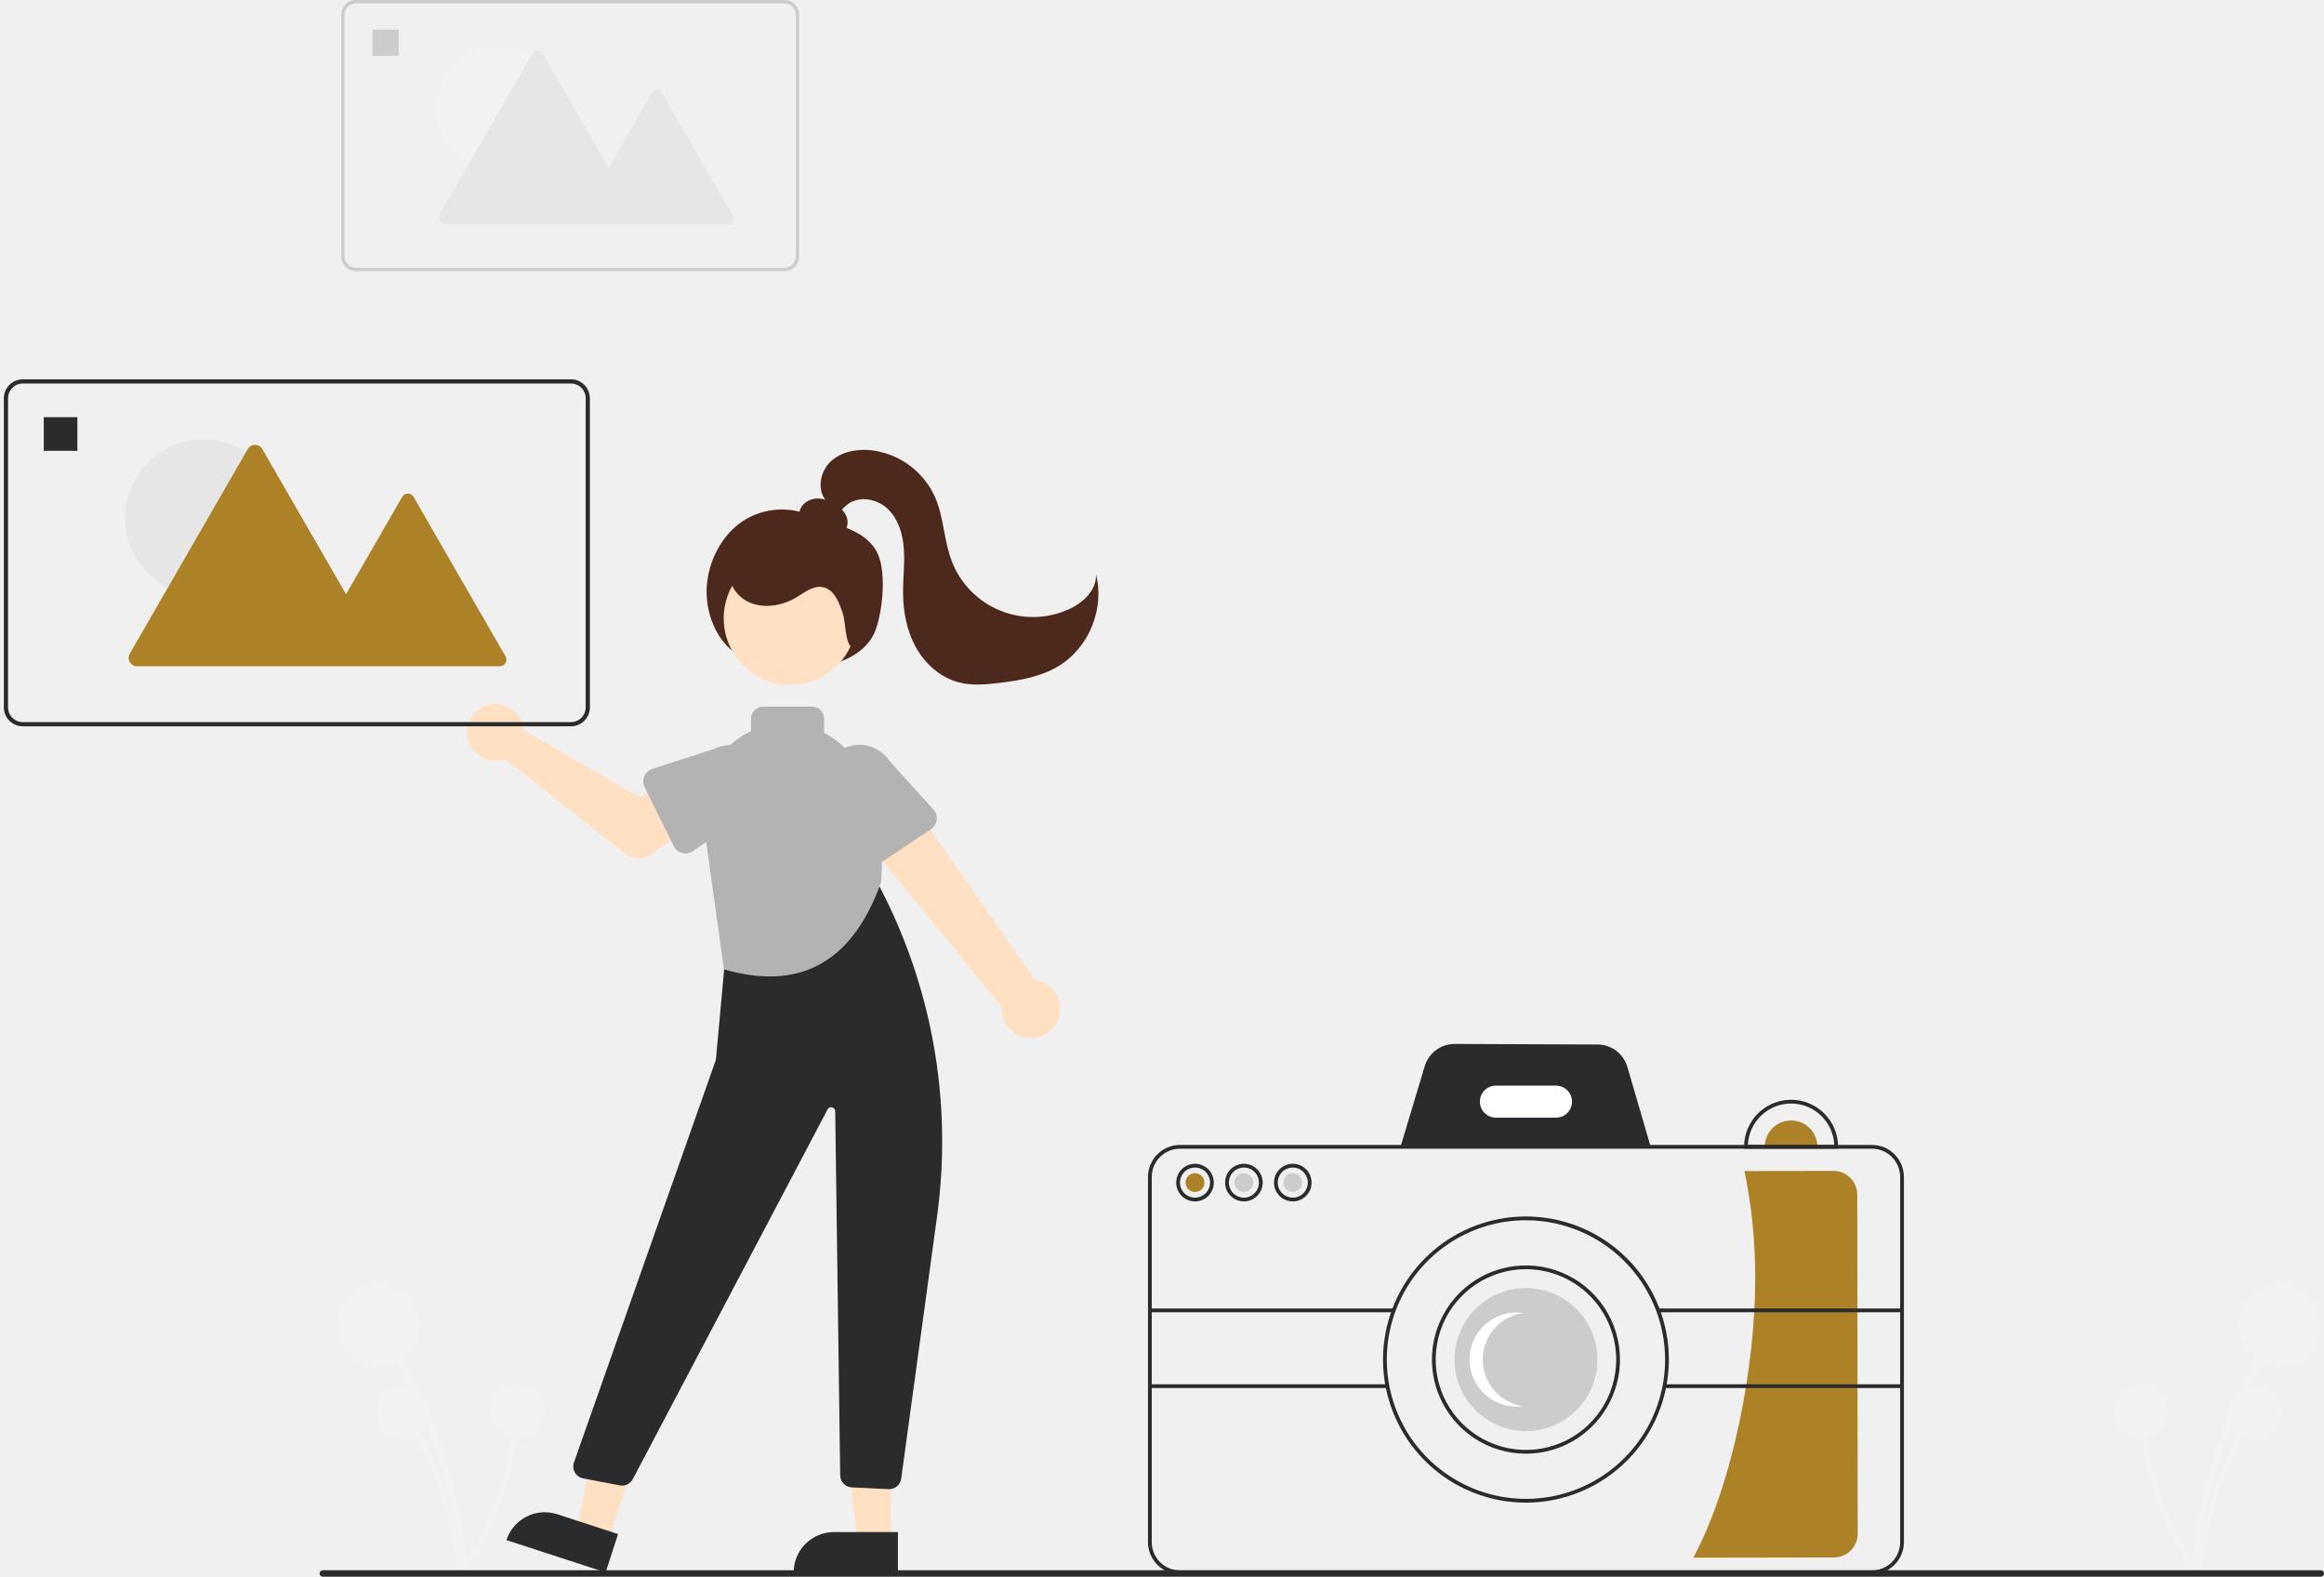
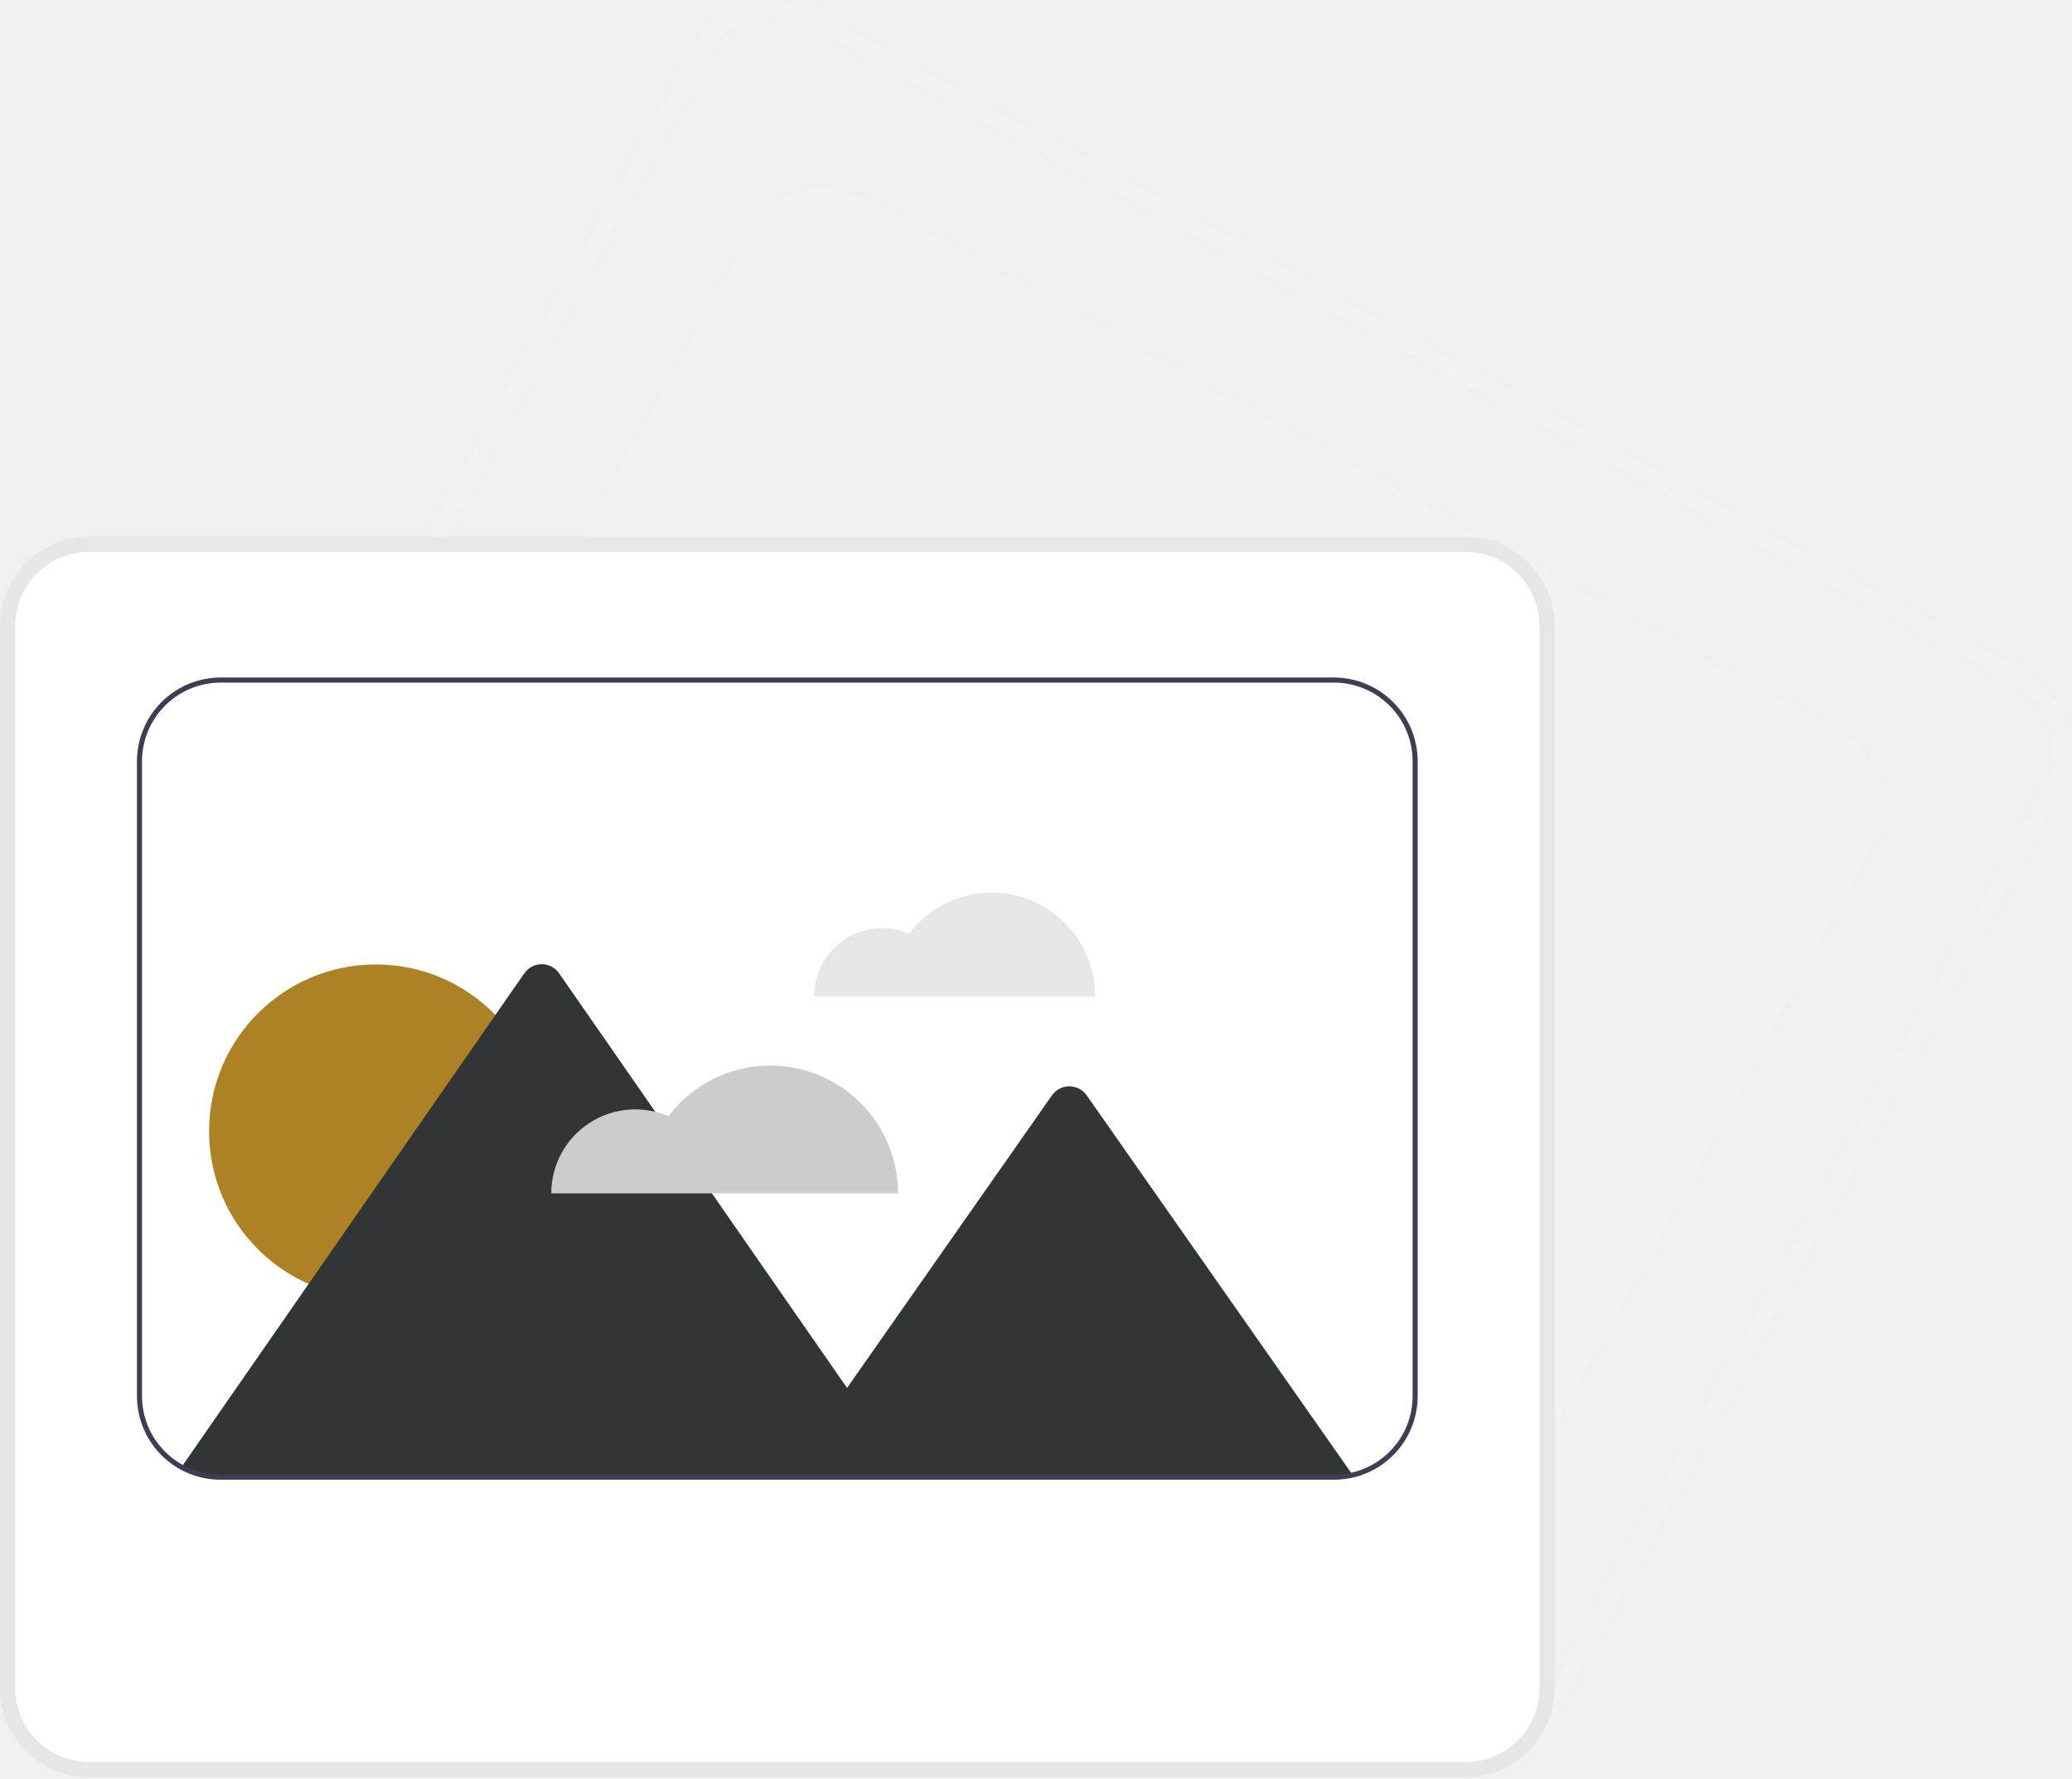
- <svg xmlns="http://www.w3.org/2000/svg" width="603" height="409" viewBox="0 0 603 409" fill="none">
-   <path d="M570.156 407.389C571.567 392.172 575.466 377.291 581.697 363.339C583.433 359.456 585.344 355.659 587.43 351.948C587.535 351.753 587.56 351.526 587.5 351.314C587.441 351.102 587.301 350.921 587.111 350.809C586.921 350.698 586.695 350.665 586.481 350.717C586.267 350.77 586.081 350.903 585.964 351.09C578.378 364.608 573.063 379.283 570.233 394.528C569.445 398.785 568.854 403.072 568.457 407.389C568.357 408.478 570.056 408.471 570.156 407.389Z" fill="#F2F2F2" />
-   <path d="M591.544 354.674C597.485 354.674 602.301 349.854 602.301 343.907C602.301 337.961 597.485 333.141 591.544 333.141C585.603 333.141 580.787 337.961 580.787 343.907C580.787 349.854 585.603 354.674 591.544 354.674Z" fill="#F2F2F2" />
-   <path d="M571.256 407.675C572.172 397.803 574.701 388.149 578.743 379.098C579.87 376.579 581.109 374.115 582.463 371.707C582.531 371.582 582.547 371.434 582.509 371.296C582.47 371.158 582.379 371.041 582.256 370.969C582.132 370.896 581.986 370.875 581.847 370.909C581.708 370.943 581.588 371.03 581.511 371.151C576.59 379.921 573.142 389.442 571.306 399.331C570.795 402.093 570.411 404.874 570.154 407.675C570.089 408.381 571.191 408.377 571.256 407.675H571.256Z" fill="#F2F2F2" />
-   <path d="M585.132 373.476C588.986 373.476 592.11 370.349 592.11 366.491C592.11 362.634 588.986 359.507 585.132 359.507C581.278 359.507 578.153 362.634 578.153 366.491C578.153 370.349 581.278 373.476 585.132 373.476Z" fill="#F2F2F2" />
-   <path d="M569.865 407.016C564.521 398.668 560.583 389.499 558.208 379.874C557.549 377.194 557.013 374.488 556.6 371.757C556.576 371.616 556.499 371.489 556.383 371.405C556.268 371.32 556.125 371.283 555.983 371.302C555.841 371.321 555.713 371.394 555.624 371.507C555.535 371.619 555.494 371.761 555.508 371.904C557.017 381.849 560.148 391.478 564.778 400.406C566.072 402.898 567.478 405.327 568.997 407.694C569.379 408.291 570.246 407.609 569.865 407.016Z" fill="#F2F2F2" />
-   <path d="M555.499 372.986C559.353 372.986 562.477 369.859 562.477 366.001C562.477 362.143 559.353 359.016 555.499 359.016C551.645 359.016 548.521 362.143 548.521 366.001C548.521 369.859 551.645 372.986 555.499 372.986Z" fill="#F2F2F2" />
-   <path d="M119.67 407.389C118.259 392.172 114.36 377.291 108.13 363.339C106.393 359.456 104.482 355.659 102.396 351.948C102.291 351.753 102.266 351.526 102.326 351.314C102.385 351.101 102.525 350.921 102.715 350.809C102.905 350.698 103.131 350.665 103.345 350.717C103.56 350.77 103.745 350.903 103.863 351.09C111.449 364.608 116.763 379.283 119.593 394.528C120.381 398.785 120.973 403.072 121.369 407.389C121.469 408.478 119.77 408.471 119.67 407.389Z" fill="#F2F2F2" />
-   <path d="M98.282 354.674C104.223 354.674 109.039 349.854 109.039 343.907C109.039 337.961 104.223 333.141 98.282 333.141C92.342 333.141 87.526 337.961 87.526 343.907C87.526 349.854 92.342 354.674 98.282 354.674Z" fill="#F2F2F2" />
-   <path d="M118.57 407.675C117.654 397.803 115.125 388.149 111.083 379.098C109.956 376.579 108.717 374.115 107.363 371.707C107.295 371.582 107.279 371.434 107.317 371.296C107.356 371.158 107.447 371.041 107.57 370.969C107.694 370.896 107.84 370.875 107.979 370.909C108.118 370.943 108.239 371.03 108.315 371.151C113.236 379.921 116.684 389.441 118.52 399.331C119.031 402.093 119.415 404.874 119.672 407.675C119.737 408.381 118.635 408.377 118.57 407.675H118.57Z" fill="#F2F2F2" />
-   <path d="M104.695 373.476C108.549 373.476 111.673 370.349 111.673 366.491C111.673 362.634 108.549 359.507 104.695 359.507C100.841 359.507 97.716 362.634 97.716 366.491C97.716 370.349 100.841 373.476 104.695 373.476Z" fill="#F2F2F2" />
-   <path d="M119.961 407.016C125.305 398.668 129.243 389.499 131.618 379.874C132.277 377.194 132.813 374.488 133.226 371.757C133.25 371.616 133.328 371.489 133.443 371.405C133.558 371.32 133.701 371.283 133.843 371.302C133.985 371.321 134.114 371.394 134.202 371.507C134.291 371.619 134.333 371.761 134.318 371.904C132.809 381.849 129.678 391.478 125.048 400.406C123.754 402.898 122.348 405.327 120.829 407.694C120.447 408.291 119.58 407.609 119.961 407.016H119.961Z" fill="#F2F2F2" />
-   <path d="M134.327 372.986C138.181 372.986 141.306 369.859 141.306 366.001C141.306 362.143 138.181 359.016 134.327 359.016C130.473 359.016 127.349 362.143 127.349 366.001C127.349 369.859 130.473 372.986 134.327 372.986Z" fill="#F2F2F2" />
-   <path d="M602.164 409H83.75C83.528 408.999 83.316 408.911 83.16 408.754C83.004 408.597 82.916 408.385 82.916 408.163C82.916 407.942 83.004 407.729 83.16 407.572C83.316 407.415 83.528 407.327 83.75 407.326H602.164C602.386 407.326 602.598 407.414 602.755 407.571C602.912 407.728 603 407.941 603 408.163C603 408.385 602.912 408.598 602.755 408.755C602.598 408.912 602.386 409 602.164 409Z" fill="#292B2C" />
-   <path d="M481.9 309.882L482.016 397.84C482.017 399.473 481.37 401.04 480.218 402.196C479.066 403.352 477.503 404.004 475.872 404.008L439.369 404.062C449.645 384.821 455.463 354.536 455.429 331.192C455.42 321.979 454.485 312.791 452.638 303.765L475.737 303.732C477.369 303.731 478.934 304.378 480.089 305.531C481.244 306.684 481.895 308.249 481.9 309.882Z" fill="#AD8226" />
-   <path d="M428.408 297.86L363.352 297.604L369.678 276.538C370.183 274.883 371.204 273.433 372.591 272.401C373.979 271.368 375.66 270.807 377.389 270.8H377.419L414.551 270.946C416.285 270.96 417.969 271.531 419.354 272.575C420.74 273.619 421.754 275.081 422.247 276.745L428.408 297.86Z" fill="#292B2C" />
-   <path d="M464.726 290.651C462.915 290.651 461.177 291.371 459.896 292.653C458.615 293.935 457.896 295.674 457.896 297.488H471.557C471.557 295.674 470.837 293.935 469.556 292.653C468.275 291.371 466.538 290.651 464.726 290.651Z" fill="#AD8226" />
-   <path d="M485.706 408.343H306.159C303.96 408.341 301.852 407.465 300.297 405.909C298.742 404.353 297.867 402.242 297.865 400.041V305.301C297.867 303.1 298.742 300.99 300.297 299.434C301.852 297.877 303.96 297.002 306.159 296.999H485.706C487.905 297.002 490.013 297.877 491.568 299.434C493.123 300.99 493.998 303.1 494 305.301V400.041C493.998 402.242 493.123 404.353 491.568 405.909C490.013 407.465 487.905 408.341 485.706 408.343ZM306.159 297.976C304.219 297.978 302.358 298.751 300.986 300.124C299.614 301.497 298.843 303.359 298.841 305.301V400.041C298.843 401.983 299.614 403.845 300.986 405.219C302.358 406.592 304.219 407.364 306.159 407.367H485.706C487.646 407.364 489.506 406.592 490.878 405.219C492.25 403.845 493.022 401.983 493.024 400.041V305.301C493.022 303.359 492.25 301.497 490.878 300.124C489.506 298.751 487.646 297.978 485.706 297.976H306.159Z" fill="#292B2C" />
-   <path d="M403.739 289.918H388.126C387.026 289.918 385.971 289.481 385.194 288.703C384.416 287.924 383.979 286.868 383.979 285.767C383.979 284.666 384.416 283.611 385.194 282.832C385.971 282.054 387.026 281.616 388.126 281.616H403.739C404.839 281.616 405.893 282.054 406.671 282.832C407.449 283.611 407.886 284.666 407.886 285.767C407.886 286.868 407.449 287.924 406.671 288.703C405.893 289.481 404.839 289.918 403.739 289.918Z" fill="white" />
-   <path d="M395.932 389.786C388.599 389.786 381.429 387.609 375.332 383.531C369.234 379.453 364.481 373.656 361.675 366.874C358.868 360.093 358.134 352.63 359.565 345.431C360.995 338.231 364.527 331.618 369.713 326.427C374.898 321.237 381.505 317.702 388.698 316.27C395.891 314.838 403.347 315.573 410.122 318.382C416.898 321.191 422.689 325.948 426.763 332.052C430.838 338.155 433.013 345.331 433.013 352.671C433.002 362.511 429.091 371.945 422.14 378.903C415.188 385.861 405.763 389.775 395.932 389.786ZM395.932 316.533C388.792 316.533 381.811 318.653 375.874 322.624C369.936 326.595 365.309 332.239 362.576 338.842C359.843 345.445 359.129 352.711 360.522 359.722C361.915 366.732 365.353 373.171 370.403 378.225C375.452 383.279 381.885 386.72 388.889 388.115C395.892 389.509 403.152 388.794 409.749 386.058C416.346 383.323 421.985 378.691 425.952 372.748C429.919 366.806 432.037 359.819 432.037 352.671C432.026 343.09 428.219 333.905 421.45 327.13C414.682 320.355 405.505 316.544 395.932 316.533Z" fill="#292B2C" />
-   <path d="M395.932 377.089C391.107 377.089 386.391 375.657 382.379 372.974C378.367 370.291 375.241 366.477 373.394 362.016C371.548 357.554 371.065 352.644 372.006 347.908C372.947 343.171 375.271 338.82 378.682 335.406C382.094 331.991 386.441 329.665 391.173 328.723C395.905 327.781 400.81 328.264 405.268 330.113C409.725 331.961 413.535 335.09 416.216 339.106C418.896 343.121 420.327 347.842 420.327 352.671C420.32 359.145 417.747 365.351 413.174 369.929C408.601 374.507 402.4 377.082 395.932 377.089ZM395.932 329.231C391.3 329.231 386.773 330.605 382.921 333.181C379.07 335.757 376.068 339.418 374.296 343.701C372.523 347.984 372.06 352.697 372.963 357.244C373.867 361.791 376.097 365.968 379.372 369.246C382.648 372.525 386.821 374.757 391.363 375.662C395.906 376.566 400.615 376.102 404.894 374.328C409.174 372.554 412.831 369.549 415.405 365.694C417.978 361.84 419.351 357.308 419.351 352.671C419.344 346.457 416.875 340.498 412.484 336.104C408.094 331.709 402.141 329.238 395.932 329.231Z" fill="#292B2C" />
-   <path d="M395.932 371.229C406.172 371.229 414.472 362.92 414.472 352.671C414.472 342.422 406.172 334.114 395.932 334.114C385.693 334.114 377.392 342.422 377.392 352.671C377.392 362.92 385.693 371.229 395.932 371.229Z" fill="#CCCCCC" />
-   <path d="M384.711 352.671C384.711 349.73 385.773 346.887 387.7 344.666C389.627 342.446 392.291 340.996 395.2 340.584C393.471 340.338 391.709 340.467 390.033 340.961C388.358 341.456 386.808 342.305 385.488 343.451C384.169 344.597 383.111 346.013 382.386 347.604C381.661 349.195 381.286 350.923 381.286 352.671C381.286 354.42 381.661 356.148 382.386 357.739C383.111 359.33 384.169 360.746 385.488 361.892C386.808 363.038 388.358 363.887 390.033 364.382C391.709 364.876 393.471 365.005 395.2 364.758C392.291 364.347 389.627 362.897 387.7 360.676C385.773 358.455 384.711 355.613 384.711 352.671Z" fill="white" />
-   <path d="M476.923 297.976H452.529V297.488C452.529 294.25 453.814 291.144 456.101 288.855C458.389 286.565 461.491 285.279 464.726 285.279C467.961 285.279 471.063 286.565 473.351 288.855C475.638 291.144 476.923 294.25 476.923 297.488V297.976ZM453.515 296.999H475.937C475.811 294.108 474.575 291.376 472.486 289.375C470.398 287.373 467.618 286.256 464.726 286.256C461.834 286.256 459.054 287.373 456.966 289.375C454.877 291.376 453.641 294.108 453.515 296.999Z" fill="#292B2C" />
-   <path d="M310.062 311.65C309.097 311.65 308.154 311.364 307.352 310.827C306.549 310.29 305.924 309.528 305.555 308.635C305.185 307.743 305.089 306.761 305.277 305.814C305.465 304.866 305.93 303.996 306.612 303.313C307.295 302.63 308.164 302.165 309.11 301.977C310.057 301.788 311.038 301.885 311.929 302.255C312.821 302.624 313.583 303.25 314.119 304.053C314.655 304.856 314.941 305.801 314.941 306.766C314.94 308.061 314.425 309.302 313.511 310.218C312.596 311.133 311.356 311.648 310.062 311.65ZM310.062 302.86C309.29 302.86 308.536 303.089 307.894 303.518C307.252 303.947 306.752 304.557 306.456 305.271C306.161 305.985 306.083 306.771 306.234 307.529C306.385 308.286 306.756 308.983 307.302 309.529C307.848 310.075 308.544 310.447 309.301 310.598C310.058 310.749 310.843 310.672 311.556 310.376C312.269 310.08 312.879 309.579 313.308 308.937C313.736 308.294 313.965 307.539 313.965 306.766C313.964 305.731 313.553 304.738 312.821 304.005C312.089 303.273 311.097 302.861 310.062 302.86Z" fill="#292B2C" />
-   <path d="M310.062 309.208C311.409 309.208 312.502 308.115 312.502 306.766C312.502 305.418 311.409 304.325 310.062 304.325C308.715 304.325 307.623 305.418 307.623 306.766C307.623 308.115 308.715 309.208 310.062 309.208Z" fill="#AD8226" />
-   <path d="M322.748 309.208C324.095 309.208 325.187 308.115 325.187 306.766C325.187 305.418 324.095 304.325 322.748 304.325C321.4 304.325 320.308 305.418 320.308 306.766C320.308 308.115 321.4 309.208 322.748 309.208Z" fill="#CCCCCC" />
-   <path d="M335.433 309.208C336.78 309.208 337.872 308.115 337.872 306.766C337.872 305.418 336.78 304.325 335.433 304.325C334.086 304.325 332.993 305.418 332.993 306.766C332.993 308.115 334.086 309.208 335.433 309.208Z" fill="#CCCCCC" />
-   <path d="M322.748 311.65C321.783 311.65 320.839 311.364 320.037 310.827C319.235 310.29 318.609 309.528 318.24 308.635C317.871 307.743 317.774 306.761 317.962 305.814C318.151 304.866 318.615 303.996 319.298 303.313C319.98 302.63 320.849 302.165 321.796 301.977C322.742 301.788 323.723 301.885 324.615 302.255C325.506 302.624 326.268 303.25 326.804 304.053C327.34 304.856 327.627 305.801 327.627 306.766C327.625 308.061 327.111 309.302 326.196 310.218C325.281 311.133 324.041 311.648 322.748 311.65ZM322.748 302.86C321.976 302.86 321.221 303.089 320.579 303.518C319.937 303.947 319.437 304.557 319.141 305.271C318.846 305.985 318.769 306.771 318.919 307.529C319.07 308.286 319.442 308.983 319.988 309.529C320.533 310.075 321.229 310.447 321.986 310.598C322.743 310.749 323.528 310.672 324.241 310.376C324.954 310.08 325.564 309.579 325.993 308.937C326.422 308.294 326.651 307.539 326.651 306.766C326.65 305.731 326.238 304.738 325.506 304.005C324.774 303.273 323.782 302.861 322.748 302.86Z" fill="#292B2C" />
-   <path d="M335.433 311.65C334.468 311.65 333.525 311.364 332.722 310.827C331.92 310.29 331.295 309.528 330.925 308.635C330.556 307.743 330.459 306.761 330.648 305.814C330.836 304.866 331.301 303.996 331.983 303.313C332.665 302.63 333.535 302.165 334.481 301.977C335.428 301.788 336.409 301.885 337.3 302.255C338.192 302.624 338.954 303.25 339.49 304.053C340.026 304.856 340.312 305.801 340.312 306.766C340.31 308.061 339.796 309.302 338.881 310.218C337.967 311.133 336.727 311.648 335.433 311.65ZM335.433 302.86C334.661 302.86 333.906 303.089 333.264 303.518C332.623 303.947 332.122 304.557 331.827 305.271C331.531 305.985 331.454 306.771 331.605 307.529C331.755 308.286 332.127 308.983 332.673 309.529C333.219 310.075 333.914 310.447 334.671 310.598C335.429 310.749 336.213 310.672 336.927 310.376C337.64 310.08 338.249 309.579 338.678 308.937C339.107 308.294 339.336 307.539 339.336 306.766C339.335 305.731 338.923 304.738 338.192 304.005C337.46 303.273 336.468 302.861 335.433 302.86Z" fill="#292B2C" />
-   <path d="M361.779 339.424H298.353V340.401H361.779V339.424Z" fill="#292B2C" />
-   <path d="M360.204 359.081H298.353V360.058H360.204V359.081Z" fill="#292B2C" />
-   <path d="M493.512 339.424H430.085V340.401H493.512V339.424Z" fill="#292B2C" />
-   <path d="M493.401 359.081H431.549V360.058H493.401V359.081Z" fill="#292B2C" />
-   <path d="M192.573 170.419C186.878 167.801 183.135 160.315 183.348 152.932C183.562 145.549 187.443 138.644 192.797 135.124C195.407 133.45 198.391 132.451 201.482 132.217C204.573 131.984 207.674 132.522 210.505 133.784C216.251 136.232 223.965 136.899 227.419 142.984C230.073 147.659 229.117 158.091 227.238 163.29C225.613 167.784 221.642 170.316 217.77 171.733C213.484 173.287 208.914 173.902 204.37 173.535C199.825 173.169 195.413 171.83 191.43 169.609" fill="#4D281C" />
-   <path d="M157.853 399.703L149.667 397.038L156.043 364.164L168.126 368.099L157.853 399.703Z" fill="#FFE0C3" />
-   <path d="M144.58 392.792L160.368 397.933L157.134 407.883L131.406 399.505C131.831 398.198 132.509 396.988 133.4 395.944C134.292 394.899 135.381 394.041 136.604 393.418C137.828 392.794 139.162 392.418 140.53 392.311C141.899 392.204 143.275 392.367 144.58 392.792Z" fill="#292B2C" />
-   <path d="M231.139 399.882L222.53 399.881L218.435 366.646L231.14 366.647L231.139 399.882Z" fill="#FFE0C3" />
-   <path d="M216.381 397.419H232.983V407.882H205.928C205.928 406.508 206.198 405.148 206.724 403.878C207.249 402.609 208.019 401.455 208.99 400.484C209.96 399.512 211.113 398.742 212.381 398.216C213.649 397.69 215.008 397.419 216.381 397.419Z" fill="#292B2C" />
-   <path d="M230.706 386.288C230.654 386.288 230.602 386.287 230.55 386.284L221.01 385.829C220.207 385.789 219.449 385.446 218.89 384.867C218.331 384.288 218.013 383.518 218.001 382.713L216.709 288.26C216.705 288.026 216.624 287.799 216.478 287.616C216.332 287.433 216.129 287.304 215.901 287.25C215.674 287.195 215.434 287.218 215.221 287.314C215.008 287.411 214.833 287.576 214.724 287.783L164.196 383.677C163.883 384.278 163.384 384.761 162.774 385.055C162.163 385.349 161.475 385.438 160.81 385.309L151.316 383.499C150.869 383.413 150.445 383.233 150.075 382.968C149.704 382.704 149.394 382.363 149.168 381.968C148.941 381.573 148.802 381.134 148.76 380.68C148.719 380.226 148.776 379.769 148.928 379.339L185.743 274.933L188.576 244.048C188.639 243.328 188.948 242.651 189.452 242.133C189.955 241.614 190.622 241.285 191.339 241.202C202.067 239.883 217.056 231.085 223.002 227.364C223.367 227.133 223.776 226.981 224.203 226.917C224.629 226.853 225.065 226.878 225.481 226.99C225.903 227.104 226.296 227.302 226.638 227.574C226.98 227.845 227.263 228.183 227.469 228.568C241.794 255.214 247.272 285.732 243.111 315.702L233.831 383.553C233.731 384.312 233.359 385.007 232.784 385.511C232.208 386.014 231.47 386.29 230.706 386.288Z" fill="#292B2C" />
-   <path d="M205.028 177.674C214.553 177.674 222.274 169.945 222.274 160.411C222.274 150.878 214.553 143.149 205.028 143.149C195.503 143.149 187.782 150.878 187.782 160.411C187.782 169.945 195.503 177.674 205.028 177.674Z" fill="#FFE0C3" />
-   <path d="M187.844 251.464L182.651 214.323C181.387 208.679 182.413 202.764 185.504 197.878C188.595 192.991 193.497 189.533 199.135 188.263C204.772 186.993 210.682 188.015 215.567 191.104C220.452 194.194 223.911 199.099 225.184 204.74C226.663 211.606 229.668 219.963 228.57 228.973C220.879 250.339 206.918 256.926 187.844 251.464Z" fill="#B3B3B3" />
-   <path d="M210.665 193.832H198.025C197.188 193.831 196.385 193.497 195.792 192.904C195.2 192.311 194.867 191.508 194.866 190.669V186.452C194.867 185.614 195.2 184.81 195.792 184.217C196.385 183.624 197.188 183.29 198.025 183.289H210.665C211.502 183.29 212.306 183.624 212.898 184.217C213.49 184.81 213.824 185.614 213.824 186.452V190.669C213.824 191.508 213.49 192.311 212.898 192.904C212.306 193.497 211.502 193.831 210.665 193.832Z" fill="#B3B3B3" />
-   <path d="M274.72 264.032C275.063 262.983 275.172 261.871 275.039 260.775C274.906 259.679 274.535 258.626 273.952 257.689C273.368 256.753 272.587 255.956 271.662 255.354C270.738 254.752 269.692 254.361 268.6 254.207L229.258 197.83L217.592 209.374L259.933 261.161C259.797 263.014 260.344 264.853 261.472 266.329C262.6 267.806 264.23 268.816 266.052 269.17C267.875 269.524 269.764 269.196 271.362 268.249C272.959 267.302 274.154 265.802 274.72 264.032V264.032Z" fill="#FFE0C3" />
-   <path d="M241.565 215.077L227.357 224.57C226.953 224.84 226.495 225.02 226.016 225.097C225.536 225.174 225.045 225.147 224.576 225.017C224.108 224.887 223.673 224.658 223.301 224.345C222.929 224.031 222.629 223.641 222.422 223.202L215.144 207.79C213.776 205.712 213.287 203.176 213.784 200.738C214.281 198.3 215.724 196.158 217.795 194.783C219.867 193.407 222.399 192.91 224.837 193.399C227.274 193.889 229.418 195.326 230.799 197.396L242.195 209.99C242.521 210.35 242.766 210.777 242.912 211.241C243.059 211.705 243.103 212.195 243.044 212.678C242.984 213.161 242.821 213.625 242.566 214.039C242.311 214.453 241.969 214.807 241.565 215.077Z" fill="#B3B3B3" />
-   <path d="M135.734 188.281C135.82 188.66 135.876 189.046 135.902 189.434L166.066 206.851L173.398 202.627L181.214 212.868L168.96 221.61C167.971 222.316 166.779 222.682 165.563 222.652C164.348 222.623 163.175 222.199 162.221 221.446L131.117 196.885C129.713 197.405 128.184 197.485 126.734 197.114C125.284 196.743 123.981 195.939 122.998 194.809C122.015 193.679 121.4 192.276 121.233 190.788C121.066 189.299 121.356 187.794 122.065 186.474C122.773 185.155 123.866 184.082 125.198 183.399C126.531 182.716 128.039 182.455 129.523 182.652C131.007 182.848 132.396 183.491 133.505 184.497C134.615 185.503 135.392 186.822 135.734 188.281V188.281Z" fill="#FFE0C3" />
-   <path d="M174.833 219.507L167.254 204.184C167.038 203.748 166.919 203.271 166.904 202.785C166.89 202.298 166.98 201.815 167.169 201.366C167.358 200.918 167.641 200.516 167.999 200.187C168.357 199.858 168.782 199.611 169.245 199.461L185.45 194.218C187.685 193.126 190.261 192.966 192.614 193.773C194.966 194.579 196.903 196.287 198 198.521C199.097 200.755 199.264 203.333 198.465 205.69C197.665 208.047 195.965 209.99 193.736 211.094L179.793 220.787C179.394 221.064 178.939 221.252 178.461 221.338C177.982 221.424 177.491 221.405 177.02 221.284C176.55 221.162 176.111 220.941 175.733 220.634C175.356 220.328 175.049 219.943 174.833 219.507H174.833Z" fill="#B3B3B3" />
-   <path d="M216.601 138.671C217.222 138.761 217.856 138.645 218.404 138.339C218.952 138.032 219.384 137.554 219.633 136.977C219.863 136.393 219.956 135.764 219.905 135.138C219.855 134.512 219.662 133.906 219.341 133.366C218.688 132.291 217.776 131.396 216.689 130.764C215.438 129.926 213.991 129.428 212.489 129.317C211.74 129.268 210.989 129.381 210.287 129.647C209.585 129.914 208.949 130.329 208.421 130.863C207.906 131.411 207.566 132.1 207.444 132.842C207.323 133.584 207.425 134.345 207.739 135.029C208.369 136.246 209.692 136.929 210.982 137.392C213.539 138.309 216.263 138.667 218.971 138.443" fill="#4D281C" />
-   <path d="M222.116 168.271C219.101 168.413 219.621 162.01 218.677 159.141C217.734 156.272 216.433 152.85 213.466 152.3C211.035 151.849 208.837 153.629 206.719 154.907C202.944 157.184 198.057 158.024 194.093 156.095C190.129 154.166 187.718 149.012 189.646 145.044C190.233 143.954 191.038 142.995 192.01 142.229C192.982 141.462 194.101 140.903 195.298 140.587C197.697 139.97 200.197 139.85 202.644 140.234C208.104 140.904 213.35 142.765 218.012 145.686C221.229 147.706 224.29 150.456 225.248 154.134C226.206 157.813 226.596 167.815 222.852 168.448L222.116 168.271Z" fill="#4D281C" />
-   <path d="M214.229 129.767C211.952 126.877 212.81 122.325 215.464 119.779C218.118 117.232 222.064 116.438 225.726 116.762C229.355 117.128 232.823 118.442 235.784 120.573C238.745 122.704 241.094 125.577 242.596 128.903C244.91 134.202 244.891 140.263 246.984 145.653C248.1 148.527 249.791 151.141 251.954 153.335C254.118 155.53 256.707 157.258 259.562 158.413C262.418 159.568 265.479 160.125 268.558 160.051C271.637 159.978 274.669 159.273 277.466 157.983C281.109 156.301 284.577 153.009 284.369 148.999C286.673 157.888 282.524 168.055 274.663 172.788C270.059 175.561 264.606 176.502 259.272 177.15C255.796 177.572 252.223 177.886 248.83 177.016C244.084 175.8 240.111 172.293 237.704 168.022C235.298 163.75 234.352 158.772 234.315 153.868C234.286 150.048 234.786 146.226 234.522 142.415C234.258 138.604 233.113 134.662 230.353 132.023C227.593 129.385 222.936 128.516 219.907 130.841C218.689 131.775 217.797 133.139 216.427 133.828C215.056 134.517 212.89 133.981 212.799 132.448L214.229 129.767Z" fill="#4D281C" />
-   <path d="M148.15 188.404H5.905C4.605 188.403 3.358 187.885 2.438 186.965C1.519 186.044 1.002 184.796 1 183.495V103.306C1.002 102.004 1.519 100.756 2.438 99.836C3.358 98.915 4.605 98.397 5.905 98.396H148.15C149.451 98.397 150.698 98.915 151.617 99.836C152.537 100.756 153.054 102.004 153.055 103.306V183.495C153.054 184.797 152.537 186.044 151.617 186.965C150.698 187.885 149.451 188.403 148.15 188.404ZM5.905 99.487C4.894 99.488 3.924 99.891 3.209 100.607C2.493 101.323 2.091 102.293 2.09 103.306V183.495C2.091 184.507 2.493 185.478 3.209 186.194C3.924 186.91 4.894 187.312 5.905 187.313H148.15C149.162 187.312 150.131 186.91 150.847 186.194C151.562 185.478 151.964 184.507 151.965 183.495V103.306C151.964 102.293 151.562 101.323 150.847 100.607C150.131 99.891 149.162 99.488 148.15 99.487H5.905Z" fill="#292B2C" />
-   <path d="M52.798 154.687C64.032 154.687 73.138 145.572 73.138 134.328C73.138 123.084 64.032 113.969 52.798 113.969C41.565 113.969 32.458 123.084 32.458 134.328C32.458 145.572 41.565 154.687 52.798 154.687Z" fill="#E6E6E6" />
-   <path d="M131.177 170.278L107.301 128.885C107.152 128.627 106.937 128.412 106.679 128.262C106.42 128.113 106.127 128.034 105.828 128.034C105.53 128.034 105.237 128.113 104.978 128.262C104.72 128.412 104.505 128.627 104.356 128.885L89.785 154.146L68.063 116.487C67.871 116.155 67.596 115.88 67.265 115.689C66.933 115.497 66.557 115.396 66.175 115.396C65.792 115.396 65.416 115.497 65.085 115.689C64.753 115.88 64.478 116.155 64.287 116.487L33.675 169.558C33.483 169.89 33.382 170.266 33.382 170.649C33.382 171.032 33.483 171.409 33.675 171.74C33.866 172.072 34.141 172.347 34.472 172.539C34.804 172.73 35.18 172.831 35.562 172.831H129.705C130.003 172.831 130.296 172.753 130.555 172.603C130.813 172.454 131.028 172.239 131.177 171.98C131.326 171.722 131.405 171.428 131.405 171.129C131.405 170.831 131.326 170.537 131.177 170.278Z" fill="#AD8226" />
-   <path d="M20.075 108.215H11.355V116.943H20.075V108.215Z" fill="#292B2C" />
-   <path d="M203.52 70.329H92.375C91.359 70.328 90.385 69.924 89.666 69.204C88.948 68.485 88.544 67.51 88.543 66.493V3.836C88.544 2.819 88.948 1.844 89.666 1.125C90.385 0.406 91.359 0.001 92.375 0H203.52C204.536 0.001 205.511 0.406 206.229 1.125C206.948 1.844 207.352 2.819 207.353 3.836V66.493C207.352 67.51 206.948 68.485 206.229 69.204C205.511 69.924 204.536 70.328 203.52 70.329ZM92.375 0.852C91.585 0.853 90.827 1.168 90.268 1.727C89.709 2.287 89.395 3.045 89.394 3.836V66.493C89.395 67.284 89.709 68.043 90.268 68.602C90.827 69.161 91.585 69.476 92.375 69.477H203.52C204.311 69.476 205.068 69.161 205.627 68.602C206.186 68.043 206.5 67.284 206.501 66.493V3.836C206.5 3.045 206.186 2.287 205.627 1.727C205.068 1.168 204.311 0.853 203.52 0.852H92.375Z" fill="#CCCCCC" />
-   <path d="M129.016 43.984C137.793 43.984 144.909 36.862 144.909 28.076C144.909 19.29 137.793 12.168 129.016 12.168C120.238 12.168 113.123 19.29 113.123 28.076C113.123 36.862 120.238 43.984 129.016 43.984Z" fill="#F2F2F2" />
-   <path d="M190.258 56.166L171.602 23.823C171.485 23.621 171.318 23.453 171.116 23.337C170.914 23.22 170.685 23.158 170.451 23.158C170.218 23.158 169.989 23.22 169.787 23.337C169.585 23.453 169.418 23.621 169.301 23.823L157.916 43.561L140.943 14.136C140.793 13.877 140.578 13.661 140.319 13.512C140.06 13.362 139.767 13.283 139.468 13.283C139.169 13.283 138.875 13.362 138.616 13.512C138.357 13.661 138.142 13.877 137.992 14.136L114.073 55.604C113.924 55.863 113.845 56.157 113.845 56.456C113.845 56.755 113.924 57.049 114.073 57.309C114.223 57.568 114.438 57.783 114.697 57.933C114.956 58.082 115.249 58.161 115.548 58.161H189.108C189.341 58.161 189.57 58.099 189.772 57.983C189.974 57.866 190.141 57.698 190.258 57.496C190.375 57.294 190.436 57.065 190.436 56.831C190.436 56.598 190.375 56.368 190.258 56.166Z" fill="#E6E6E6" />
-   <path d="M103.447 7.672H96.633V14.492H103.447V7.672Z" fill="#CCCCCC" />
+ <svg xmlns="http://www.w3.org/2000/svg" width="817" height="701" viewBox="0 0 817 701" fill="none">
+   <g clip-path="url(#clip0)">
+     <path d="M580.132 698.194C574.277 698.189 568.517 696.707 563.386 693.885L86.978 433.339C78.842 428.878 72.808 421.371 70.199 412.465C67.591 403.56 68.621 393.984 73.064 385.838L274.112 18.223C276.317 14.19 279.295 10.631 282.876 7.749C286.457 4.868 290.57 2.72 294.981 1.428C299.392 0.136 304.014 -0.275 308.584 0.219C313.153 0.714 317.581 2.103 321.613 4.309L798.022 264.855C806.158 269.316 812.192 276.823 814.801 285.728C817.409 294.634 816.379 304.21 811.935 312.356L610.888 679.971C608.693 684.012 605.718 687.576 602.136 690.459C598.554 693.342 594.435 695.486 590.019 696.766C586.808 697.71 583.479 698.191 580.132 698.194ZM566.265 688.621C573.013 692.312 580.951 693.17 588.332 691.008C595.713 688.846 601.933 683.841 605.624 677.093L806.671 309.477C810.353 302.727 811.207 294.793 809.045 287.414C806.884 280.036 801.884 273.815 795.143 270.118L318.735 9.573C311.986 5.882 304.049 5.024 296.668 7.186C289.286 9.348 283.066 14.353 279.376 21.101L78.329 388.717C74.647 395.467 73.793 403.401 75.954 410.78C78.116 418.158 83.115 424.379 89.857 428.075L566.265 688.621Z" fill="#F2F2F2" />
+     <path d="M589.955 569.623C584.474 569.62 579.081 568.239 574.273 565.607L189.11 354.963C185.363 352.918 182.055 350.154 179.377 346.83C176.699 343.505 174.703 339.685 173.503 335.588C172.303 331.491 171.923 327.198 172.384 322.954C172.845 318.71 174.138 314.598 176.19 310.855L296.262 91.303C298.31 87.559 301.075 84.254 304.4 81.578C307.725 78.902 311.544 76.907 315.64 75.707C319.736 74.507 324.028 74.126 328.272 74.585C332.515 75.045 336.626 76.335 340.371 78.384L725.533 289.027C729.278 291.075 732.583 293.84 735.259 297.165C737.935 300.49 739.93 304.309 741.129 308.405C742.329 312.501 742.71 316.793 742.251 321.037C741.792 325.28 740.501 329.391 738.453 333.136L738.015 332.896L738.453 333.136L618.382 552.687C615.605 557.806 611.499 562.082 606.496 565.063C601.494 568.043 595.779 569.619 589.955 569.623V569.623Z" fill="#F2F2F2" />
+     <path d="M578 698.097H35C26.384 698.087 18.123 694.66 12.03 688.567C5.937 682.474 2.51 674.214 2.5 665.597V246.597C2.51 237.98 5.937 229.72 12.03 223.627C18.123 217.534 26.384 214.107 35 214.097H578C586.617 214.107 594.877 217.534 600.97 223.627C607.063 229.72 610.49 237.98 610.5 246.597V665.597C610.49 674.214 607.063 682.474 600.97 688.567C594.877 694.66 586.617 698.087 578 698.097V698.097Z" fill="white" />
+     <path d="M578 700.597H35C25.721 700.587 16.824 696.896 10.263 690.334C3.701 683.773 0.01 674.876 0 665.597V246.597C0.01 237.318 3.701 228.421 10.263 221.86C16.824 215.298 25.721 211.607 35 211.597H578C587.279 211.607 596.176 215.298 602.737 221.86C609.299 228.421 612.99 237.318 613 246.597V665.597C612.99 674.876 609.299 683.773 602.737 690.334C596.176 696.896 587.279 700.587 578 700.597ZM35 217.597C27.311 217.606 19.94 220.664 14.504 226.1C9.067 231.537 6.009 238.908 6 246.597V665.597C6.009 673.286 9.067 680.657 14.504 686.094C19.94 691.53 27.311 694.588 35 694.597H578C585.689 694.588 593.06 691.53 598.496 686.094C603.933 680.657 606.991 673.286 607 665.597V246.597C606.991 238.908 603.933 231.537 598.496 226.1C593.06 220.664 585.689 217.606 578 217.597H35Z" fill="#E6E6E6" />
+     <path d="M391.003 351.885C384.694 351.88 378.471 353.339 372.823 356.148C367.174 358.957 362.255 363.038 358.452 368.07C354.369 366.314 349.914 365.598 345.487 365.988C341.06 366.378 336.799 367.861 333.086 370.305C329.374 372.748 326.326 376.075 324.217 379.987C322.108 383.899 321.003 388.274 321.002 392.718H431.836C431.836 387.356 430.78 382.046 428.728 377.092C426.676 372.138 423.668 367.636 419.876 363.844C416.085 360.053 411.583 357.045 406.629 354.993C401.675 352.941 396.365 351.885 391.003 351.885Z" fill="#E6E6E6" />
+     <path d="M148.197 511.718C184.513 511.718 213.954 482.277 213.954 445.96C213.954 409.644 184.513 380.203 148.197 380.203C111.88 380.203 82.439 409.644 82.439 445.96C82.439 482.277 111.88 511.718 148.197 511.718Z" fill="#AD8226" />
+     <path d="M533.36 581.477C530.948 582.045 528.478 582.331 526 582.327H87C81.593 582.336 76.273 580.97 71.54 578.357L72.71 576.677L121.69 506.147L194.27 401.657L195.33 400.127L206.75 383.687C207.517 382.581 208.541 381.677 209.734 381.052C210.927 380.428 212.254 380.102 213.6 380.102C214.946 380.102 216.273 380.428 217.466 381.052C218.659 381.677 219.683 382.581 220.45 383.687L258.39 438.297V438.307L280.71 470.447L333.99 547.147L414.8 431.797C415.569 430.697 416.593 429.799 417.784 429.178C418.975 428.558 420.297 428.235 421.64 428.235C422.982 428.235 424.305 428.558 425.496 429.178C426.687 429.799 427.71 430.697 428.48 431.797L480.32 505.787L483.3 510.037L533.36 581.477Z" fill="#323536" />
+     <path d="M303.73 420.067C295.947 420.061 288.269 421.861 281.3 425.327C274.331 428.792 268.262 433.827 263.569 440.036C258.533 437.869 253.036 436.986 247.574 437.467C242.112 437.948 236.855 439.778 232.275 442.793C227.694 445.807 223.934 449.912 221.332 454.739C218.73 459.565 217.367 464.962 217.366 470.445H354.109C354.109 463.83 352.806 457.279 350.274 451.166C347.742 445.054 344.031 439.5 339.353 434.822C334.675 430.144 329.121 426.433 323.009 423.901C316.897 421.37 310.346 420.067 303.73 420.067V420.067Z" fill="#CCCCCC" />
+     <path d="M526 583.327H87C82.665 583.331 78.372 582.48 74.367 580.823C70.361 579.166 66.722 576.735 63.657 573.67C60.592 570.605 58.161 566.966 56.504 562.96C54.847 558.955 53.996 554.662 54 550.327V300.087C54.01 291.338 57.49 282.95 63.676 276.764C69.863 270.577 78.251 267.097 87 267.087H526C534.749 267.097 543.137 270.577 549.324 276.764C555.51 282.95 558.99 291.338 559 300.087V550.327C559.005 554.662 558.155 558.955 556.498 562.961C554.842 566.967 552.411 570.607 549.346 573.673C546.28 576.738 542.64 579.169 538.634 580.825C534.628 582.482 530.335 583.332 526 583.327V583.327ZM87 269.087C78.781 269.097 70.902 272.366 65.09 278.177C59.278 283.989 56.009 291.868 56 300.087V550.327C55.996 554.399 56.795 558.432 58.352 562.195C59.908 565.958 62.192 569.376 65.071 572.256C67.951 575.135 71.369 577.419 75.132 578.975C78.895 580.532 82.928 581.331 87 581.327H526C530.072 581.332 534.106 580.533 537.869 578.977C541.632 577.421 545.051 575.138 547.931 572.258C550.811 569.378 553.094 565.959 554.65 562.196C556.206 558.433 557.005 554.399 557 550.327V300.087C556.991 291.868 553.722 283.989 547.91 278.177C542.098 272.366 534.219 269.097 526 269.087H87Z" fill="#3F3D56" />
+   </g>
+   <defs>
+     <clipPath id="clip0">
+       <rect width="816.222" height="700.597" fill="white" />
+     </clipPath>
+   </defs>
</svg>
